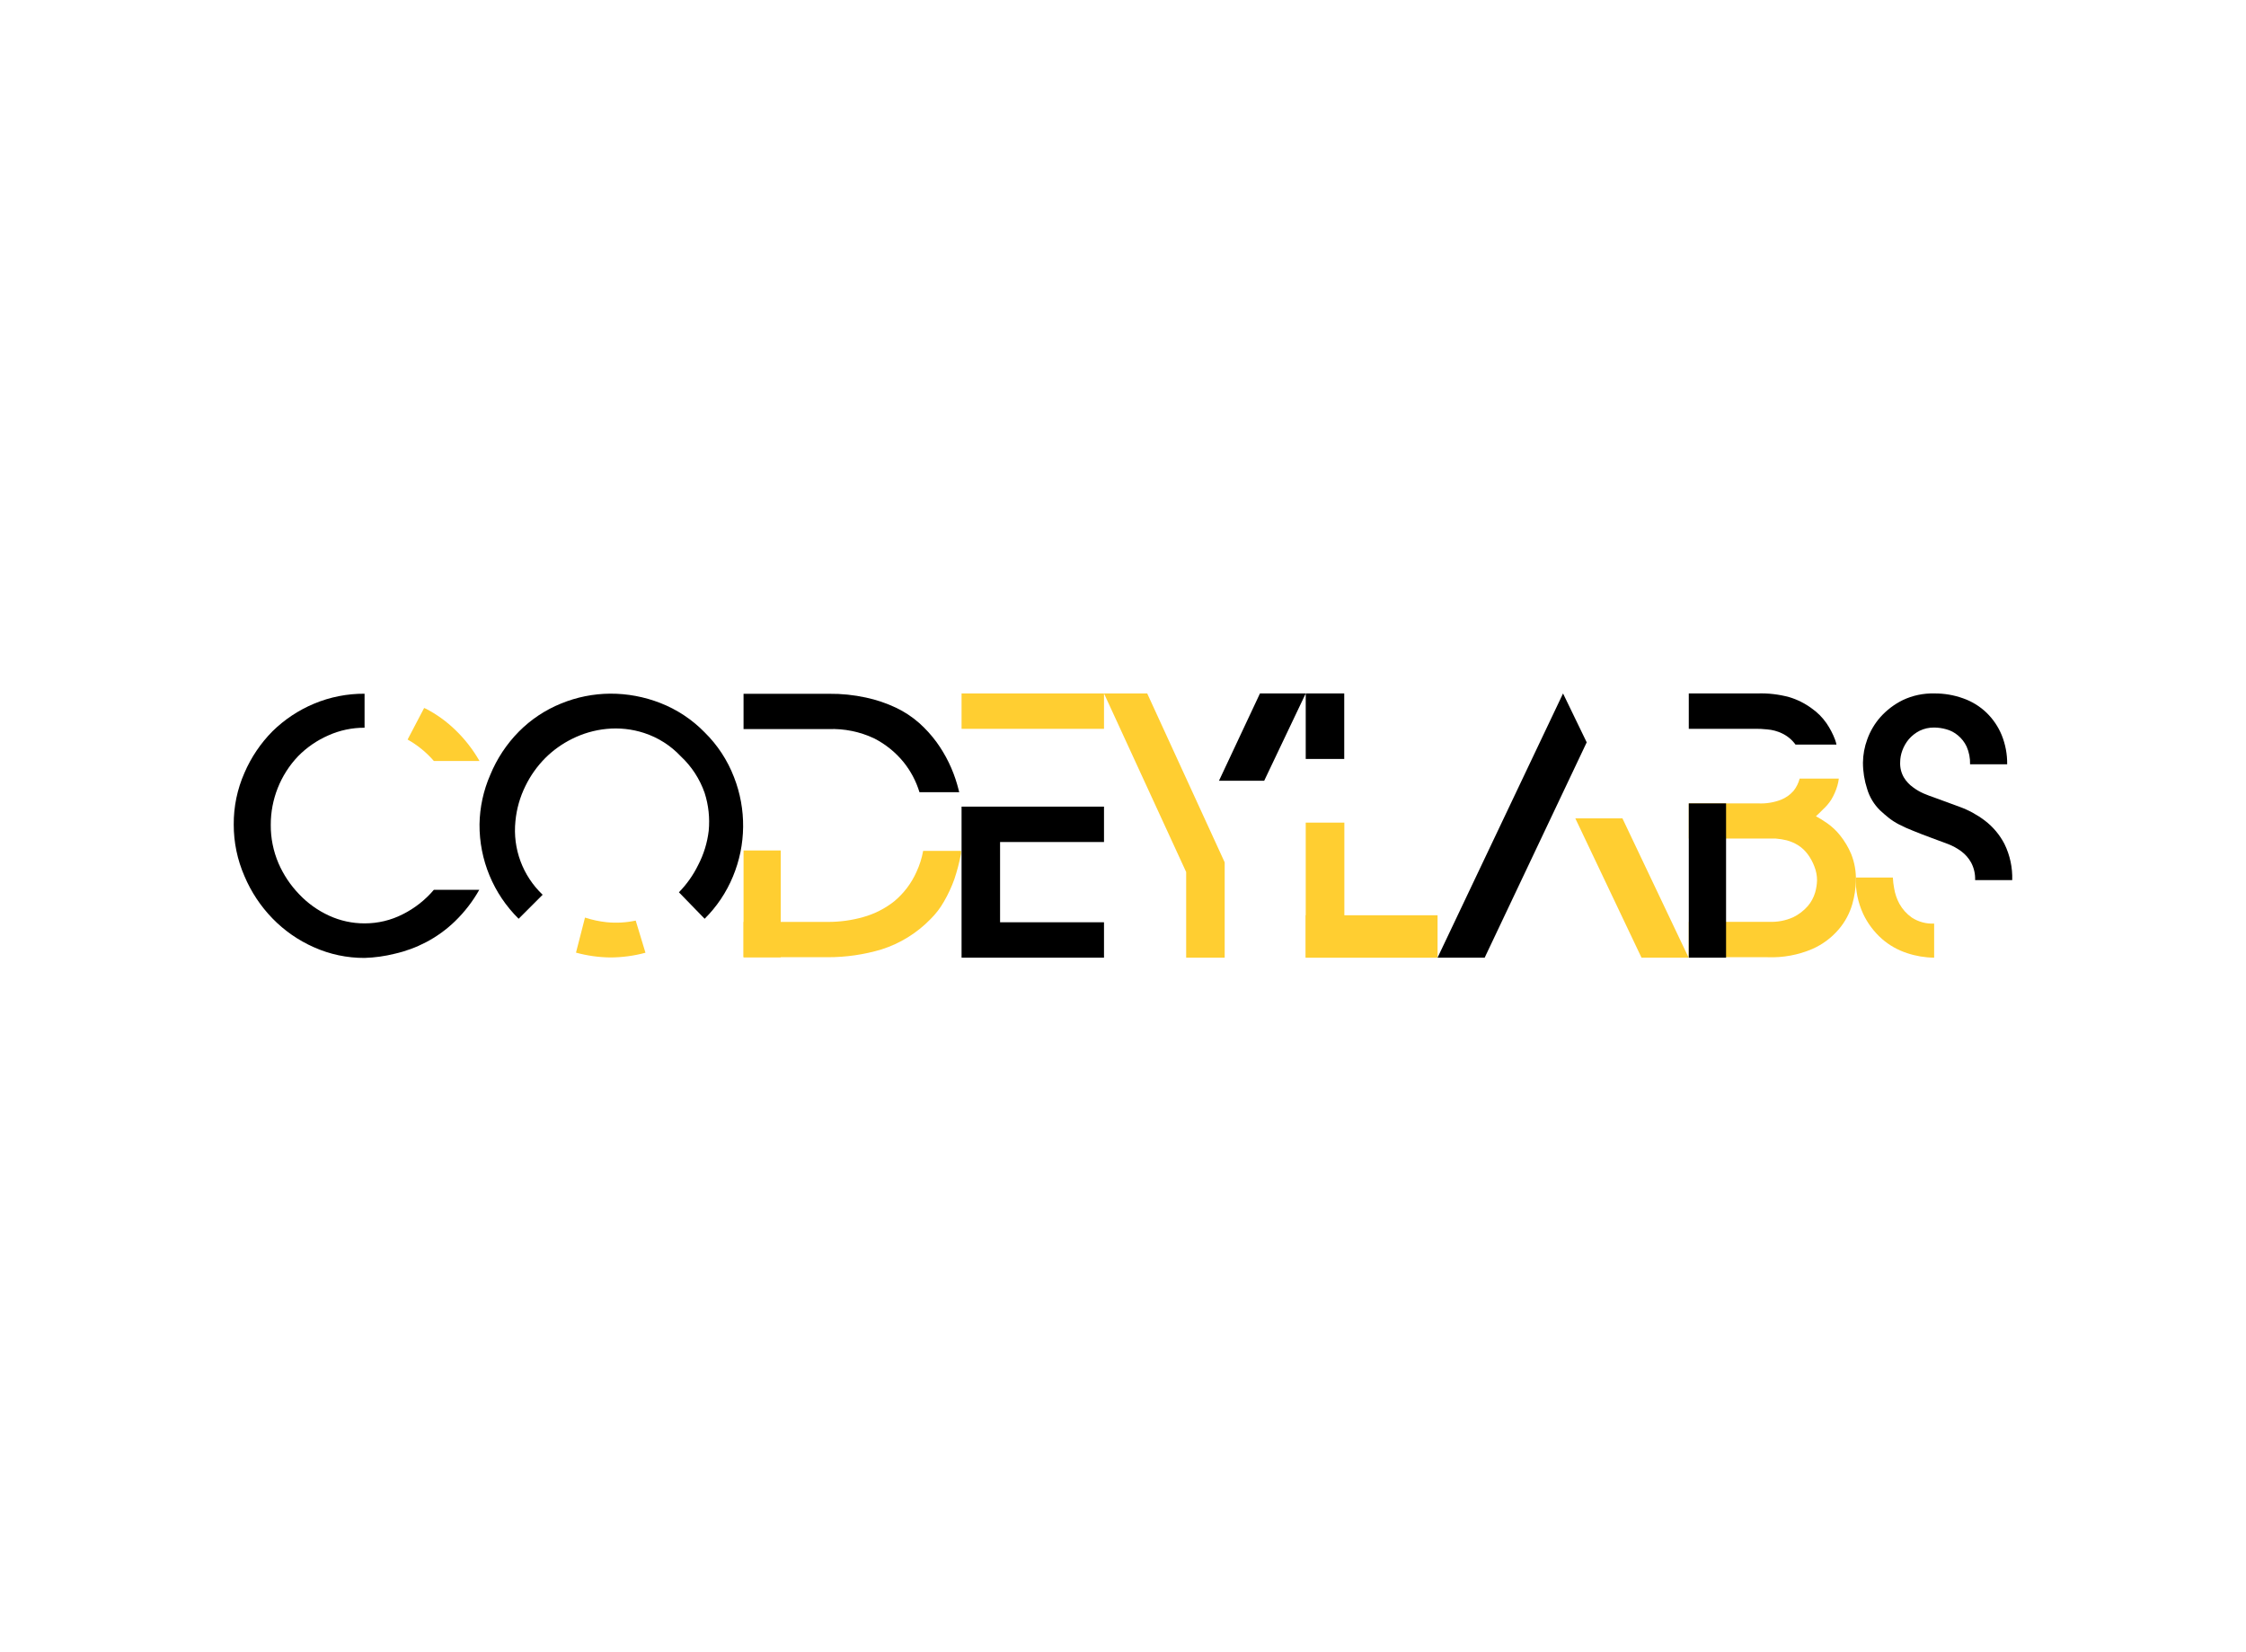
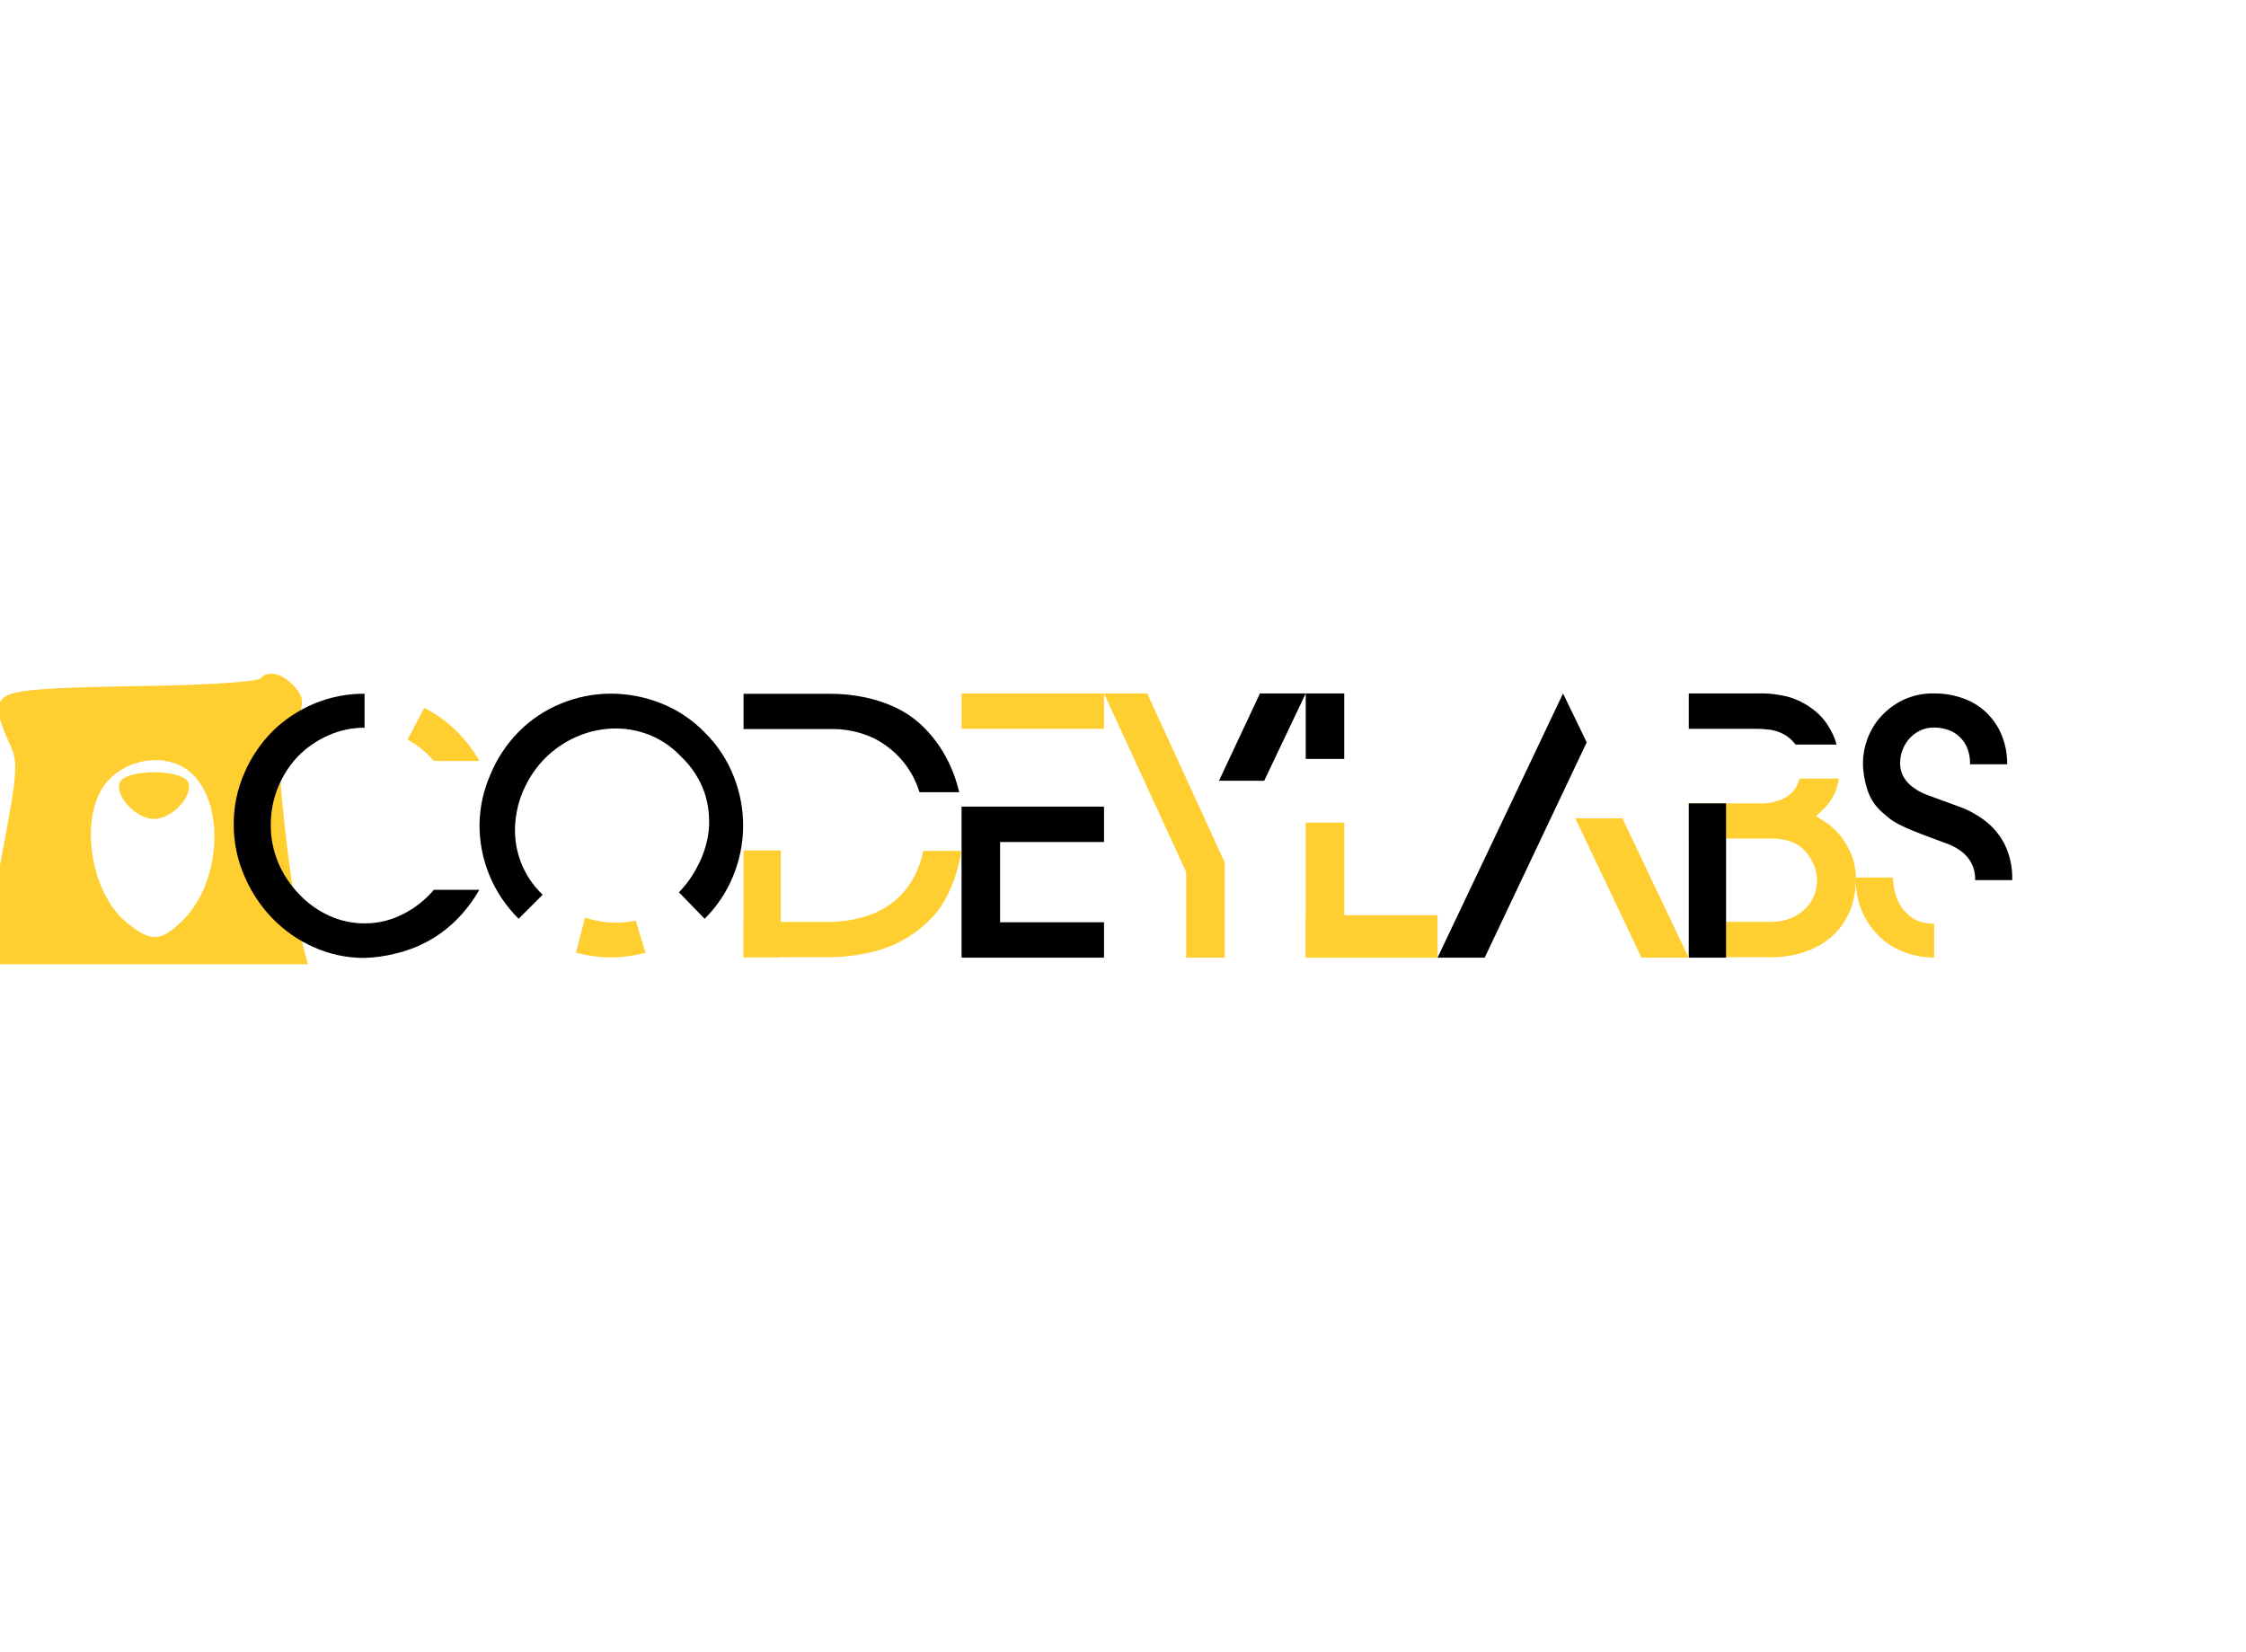
<svg xmlns="http://www.w3.org/2000/svg" data-v-0dd9719b="" version="1.0" width="100%" height="100%" viewBox="0 0 340 250" preserveAspectRatio="xMidYMid meet" color-interpolation-filters="sRGB" style="margin: auto;">
+   <g data-v-0dd9719b="" fill="#efa917" class="iconlettersvg-g iconlettersvg" transform="translate(-3.183377,98.98459)">
+     <g>
+       <g transform="translate(0,50) scale(0.1,-0.1)" fill="#FFCE31" stroke="none">
+         <path d="M426 463 c-4 -5 -67 -9 -139 -11 -243 -4 -257 -6 -257 -39 0 -8 7 -30 16 -48 14 -30 13 -42 -14 -184 l-29 -151 248 0 247 0 -9 34 c-5 19 -16 89 -24 156 -13 117 -13 124 6 158 23 44 24 56 3 76 -17 17 -36 21 -48 9z m-102 -146 c49 -49 41 -163 -14 -219 -34 -34 -49 -35 -85 -6 -50 39 -72 139 -42 198 26 51 102 66 141 27z" />
+         <path d="M213 305 c-7 -21 25 -55 52 -55 27 0 59 34 52 55 -9 21 -95 21 -104 0z" />
+       </g>
+     </g>
+   </g>
+   <defs v-gra="od" />
  <g data-v-0dd9719b="" fill="#efa917" class="iconlettersvg-g iconlettersvg" transform="translate(35.38338,104.9846)">
    <g>
      <g class="tp-name">
        <g transform="scale(1)">
          <g transform="translate(0, 0)">
            <g class="name-imagesvg">
              <g>
                <svg x="0" y="0" width="37.205" height="40" filtersec="colorsb1546750712" class="image-svg-svg primary" style="overflow: visible;">
                  <svg viewBox="0 0 22.9 24.57">
                    <path d="M7.48.93A12.29 12.29 0 0 0 3.61 3.5 12.57 12.57 0 0 0 1 7.37a11.7 11.7 0 0 0-1 4.82A11.94 11.94 0 0 0 1 17a12.78 12.78 0 0 0 2.61 3.94 12.28 12.28 0 0 0 3.85 2.68 11.43 11.43 0 0 0 4.73 1 13.27 13.27 0 0 0 2.81-.39 12 12 0 0 0 2.91-1.07 11.68 11.68 0 0 0 2.7-1.95 12.89 12.89 0 0 0 2.27-2.94h-4.23a9.2 9.2 0 0 1-2.9 2.28 7.75 7.75 0 0 1-3.56.85 7.86 7.86 0 0 1-3.31-.72 9 9 0 0 1-2.79-2 9.69 9.69 0 0 1-1.92-2.88 8.91 8.91 0 0 1-.72-3.58A9.24 9.24 0 0 1 6 5.82a9 9 0 0 1 2.8-1.93 8.14 8.14 0 0 1 3.39-.72V0a12 12 0 0 0-4.71.93z" fill="#000000" />
                    <path d="M20.63 3.36a11.68 11.68 0 0 0-2.7-1.95l-.19-.08-1.54 2.94a9.19 9.19 0 0 1 2.45 2h4.25a12.89 12.89 0 0 0-2.27-2.91z" fill="#FFCE31" />
                  </svg>
                </svg>
              </g>
            </g>
          </g>
          <g transform="translate(37.20546, 0)">
            <g class="name-imagesvg">
              <g>
                <rect fill="#FFF0BF" fill-opacity="0" stroke-width="2" x="0" y="0" width="39.97" height="40" class="image-rect" />
                <svg x="0" y="0" width="39.97" height="40" filtersec="colorsb4355135639" class="image-svg-svg primary" style="overflow: visible;">
                  <svg viewBox="0 0 24.63 24.61">
                    <path d="M1 7.58a12 12 0 0 0-1 4.61A12.25 12.25 0 0 0 3.65 21l2.24-2.24a8.28 8.28 0 0 1-2.54-6.86 9.36 9.36 0 0 1 .93-3.28A9.74 9.74 0 0 1 6.14 6a9.48 9.48 0 0 1 2.49-1.78 9.17 9.17 0 0 1 3.21-.93 8.59 8.59 0 0 1 3.52.38 8.17 8.17 0 0 1 3.42 2.18A8.49 8.49 0 0 1 21 9.26a8.83 8.83 0 0 1 .38 3.53 9.26 9.26 0 0 1-.99 3.21 9.77 9.77 0 0 1-1.79 2.53L21 21a12 12 0 0 0 2.64-3.94 12.38 12.38 0 0 0 .1-9.27A11.76 11.76 0 0 0 21 3.61 11.73 11.73 0 0 0 16.86.87 12.71 12.71 0 0 0 12.19 0a12.27 12.27 0 0 0-4.58.92 11.77 11.77 0 0 0-3.94 2.62A12.52 12.52 0 0 0 1 7.58z" fill="#000000" />
                    <path d="M11.84 21.32a9.87 9.87 0 0 1-2-.43L9 24.16a12.66 12.66 0 0 0 3.19.45 12.71 12.71 0 0 0 3.29-.44l-.91-3a8.74 8.74 0 0 1-2.73.15z" fill="#FFCE31" />
                  </svg>
                </svg>
              </g>
            </g>
          </g>
          <g transform="translate(77.17521, 0)">
            <g class="name-imagesvg">
              <g>
                <rect fill="#efa917" fill-opacity="0" stroke-width="2" x="0" y="0" width="33.003" height="40" class="image-rect" />
                <svg x="0" y="0" width="33.003" height="40" filtersec="colorsb3639502769" class="image-svg-svg primary" style="overflow: visible;">
                  <svg viewBox="0 0 19.58 23.67">
                    <path d="M19.19 8.16a12.23 12.23 0 0 0-1.85-3.81 11.07 11.07 0 0 0-1.57-1.73 9 9 0 0 0-2.08-1.37A12.31 12.31 0 0 0 11 .34 14.86 14.86 0 0 0 7.68 0H0v3.17h7.64a8.8 8.8 0 0 1 4.08.83 8.24 8.24 0 0 1 2.67 2.16 8.08 8.08 0 0 1 1.41 2.68h3.57c-.06-.22-.11-.45-.18-.68z" fill="#000000" />
                    <path d="M15.53 16a7.28 7.28 0 0 1-2 2.64 7.89 7.89 0 0 1-2.8 1.42 11.51 11.51 0 0 1-3.12.43H0v3.17h7.55a16.72 16.72 0 0 0 4.84-.7 10.63 10.63 0 0 0 4.4-2.72A7.25 7.25 0 0 0 18 18.66a12.28 12.28 0 0 0 .93-2 17.24 17.24 0 0 0 .6-2.3v-.25h-3.4a7.74 7.74 0 0 1-.6 1.89z" fill="#FFCE31" />
                    <path fill="#FFCE31" d="M0 14.07h3.34v9.6H0z" />
                  </svg>
                </svg>
              </g>
            </g>
          </g>
          <g transform="translate(110.1779, 0)">
            <g class="name-imagesvg">
              <g>
                <rect fill="#efa917" fill-opacity="0" stroke-width="2" x="0" y="0" width="21.563" height="40" class="image-rect" />
                <svg x="0" y="0" width="21.563" height="40" filtersec="colorsb3472906902" class="image-svg-svg primary" style="overflow: visible;">
                  <svg viewBox="0 0 12.76 23.67">
                    <path d="M0 10.14h12.76v3.17H3.45v7.19h9.31v3.17H0z" fill="#000000" />
                    <path fill="#FFCE31" d="M0 0h12.76v3.17H0z" />
                  </svg>
                </svg>
              </g>
            </g>
          </g>
          <g transform="translate(131.741, 0)">
            <g class="name-imagesvg">
              <g>
                <rect fill="#FFF0BF" fill-opacity="0" stroke-width="2" x="0" y="0" width="30.537" height="40" class="image-rect" />
                <svg x="0" y="0" width="30.537" height="40" filtersec="colorsb7819050329" class="image-svg-svg primary" style="overflow: visible;">
                  <svg viewBox="0 0 18.07 23.67">
                    <path d="M7.36 23.67V16L0 0h3.87l6.94 15.13v8.54z" fill="#FFCE31" />
                    <path fill="#000000" d="M13.97 0h4.1l-3.72 7.82H10.3L13.97 0z" />
                  </svg>
                </svg>
              </g>
            </g>
          </g>
          <g transform="translate(162.2776, 0)">
            <g class="name-imagesvg">
              <g>
                <rect fill="#efa917" fill-opacity="0" stroke-width="2" x="0" y="0" width="19.958" height="40" class="image-rect" />
                <svg x="0" y="0" width="19.958" height="40" filtersec="colorsb353276822" class="image-svg-svg primary" style="overflow: visible;">
                  <svg viewBox="0 0 11.81 23.67">
                    <path fill="#000000" d="M0 0h3.45v5.87H0z" />
                    <path d="M0 23.67v-12.1h3.46v8.93l8.21 3.17z" fill="#FFCE31" />
                    <path fill="#FFCE31" d="M0 19.87h11.81v3.8H0z" />
                  </svg>
                </svg>
              </g>
            </g>
          </g>
          <g transform="translate(182.2353, 0)">
            <g class="name-imagesvg">
              <g>
                <rect fill="#000000" fill-opacity="0" stroke-width="2" x="0" y="0" width="38.006" height="40" class="image-rect" />
                <svg x="0" y="0" width="38.006" height="40" filtersec="colorsb3034379213" class="image-svg-svg primary" style="overflow: visible;">
                  <svg viewBox="0 0 22.49 23.67">
                    <path fill="#000000" d="M13.36 4.38L11.24 0 0 23.67h4.22l9.14-19.29z" />
                    <path fill="#FFCE31" d="M18.27 23.67h4.22l-5.93-12.48h-4.22l5.93 12.48z" />
                  </svg>
                </svg>
              </g>
            </g>
          </g>
          <g transform="translate(220.2412, 0)">
            <g class="name-imagesvg">
              <g>
                <rect fill="#efa917" fill-opacity="0" stroke-width="2" x="0" y="0" width="25.295" height="40" class="image-rect" />
                <svg x="0" y="0" width="25.295" height="40" filtersec="colorsb4560666538" class="image-svg-svg primary" style="overflow: visible;">
                  <svg viewBox="0 0 14.94 23.67">
                    <path d="M13.1 4.13a6.93 6.93 0 0 0-.77-1.47A5.32 5.32 0 0 0 11 1.33a6.54 6.54 0 0 0-2-1A9.64 9.64 0 0 0 6.14 0H0v3.17h6.08c.19 0 .5 0 .94.05a3.78 3.78 0 0 1 1.34.36 3.19 3.19 0 0 1 1.2 1h3.67c-.02-.11-.07-.28-.13-.45z" fill="#000000" />
                    <path d="M12.76 9.52a5.35 5.35 0 0 0 .55-1.25 4 4 0 0 0 .13-.64H9.93a2.93 2.93 0 0 1-.54 1.09 2.89 2.89 0 0 1-1.15.81 5 5 0 0 1-2 .32H0V13h7.78a6 6 0 0 1 1 .16 3.84 3.84 0 0 1 1 .43 3.25 3.25 0 0 1 .88.82 4.54 4.54 0 0 1 .59 1.09 3.34 3.34 0 0 1 .24 1.24 4.48 4.48 0 0 1-.17 1.09 3.32 3.32 0 0 1-.66 1.22 4.14 4.14 0 0 1-1.31 1 4.75 4.75 0 0 1-2.14.41H0v3.17h7.07a9.25 9.25 0 0 0 4-.74 6.61 6.61 0 0 0 2.39-1.79 6.06 6.06 0 0 0 1.19-2.23 8.4 8.4 0 0 0 .32-2.12 6 6 0 0 0-.42-2.36 7.07 7.07 0 0 0-1-1.68 5.56 5.56 0 0 0-1.16-1.09c-.39-.27-.72-.47-1-.62.19-.17.41-.38.65-.63a4.28 4.28 0 0 0 .72-.85z" fill="#FFCE31" />
                    <path fill="#000000" d="M0 9.85h3.34v13.82H0z" />
                  </svg>
                </svg>
              </g>
            </g>
          </g>
          <g transform="translate(245.5359, 0)">
            <g class="name-imagesvg">
              <g>
                <rect fill="#efa917" fill-opacity="0" stroke-width="2" x="0" y="0" width="23.696" height="40" class="image-rect" />
                <svg x="0" y="0" width="23.696" height="40" filtersec="colorsb7951718760" class="image-svg-svg primary" style="overflow: visible;">
                  <svg viewBox="0 0 14.55 24.57">
                    <path d="M13.83 14A6.48 6.48 0 0 0 12 11.82a8.93 8.93 0 0 0-2.35-1.28l-2.4-.88c-.25-.08-.56-.2-.92-.35a4.84 4.84 0 0 1-1-.58 3.1 3.1 0 0 1-.85-.91 2.58 2.58 0 0 1-.35-1.42 3.16 3.16 0 0 1 .2-1.09 3.52 3.52 0 0 1 .61-1.06 3.32 3.32 0 0 1 1-.78 3 3 0 0 1 1.36-.3 4.19 4.19 0 0 1 1.11.16 2.8 2.8 0 0 1 1.08.56 3 3 0 0 1 .82 1.05 3.82 3.82 0 0 1 .32 1.65h3.45a7 7 0 0 0-.51-2.72 6.18 6.18 0 0 0-1.41-2.08A6 6 0 0 0 10 .46 7.73 7.73 0 0 0 7.29 0a6.45 6.45 0 0 0-2.92.62A6.87 6.87 0 0 0 2.3 2.19a6.39 6.39 0 0 0-1.23 2.08 6.45 6.45 0 0 0-.4 2.16 7.89 7.89 0 0 0 .39 2.45 4.63 4.63 0 0 0 1.21 2c.28.26.55.49.8.69a6 6 0 0 0 .93.6 13.65 13.65 0 0 0 1.33.6c.52.21 1.17.47 2 .77l1.24.46a5.21 5.21 0 0 1 1.23.67 3.28 3.28 0 0 1 .93 1.06 3.2 3.2 0 0 1 .37 1.63h3.45a7.13 7.13 0 0 0-.72-3.36z" fill="#000000" />
                    <path d="M5.21 20.84a3.85 3.85 0 0 1-1.15-1.28 4.55 4.55 0 0 1-.49-1.44 7.11 7.11 0 0 1-.12-1H0a7.62 7.62 0 0 0 .69 3.38 7.25 7.25 0 0 0 1.74 2.32 6.71 6.71 0 0 0 2.35 1.33 8.15 8.15 0 0 0 2.51.42V21.4a3.49 3.49 0 0 1-2.08-.56z" fill="#FFCE31" />
                  </svg>
                </svg>
              </g>
            </g>
          </g>
        </g>
      </g>
    </g>
  </g>
  <defs v-gra="od" />
</svg>
